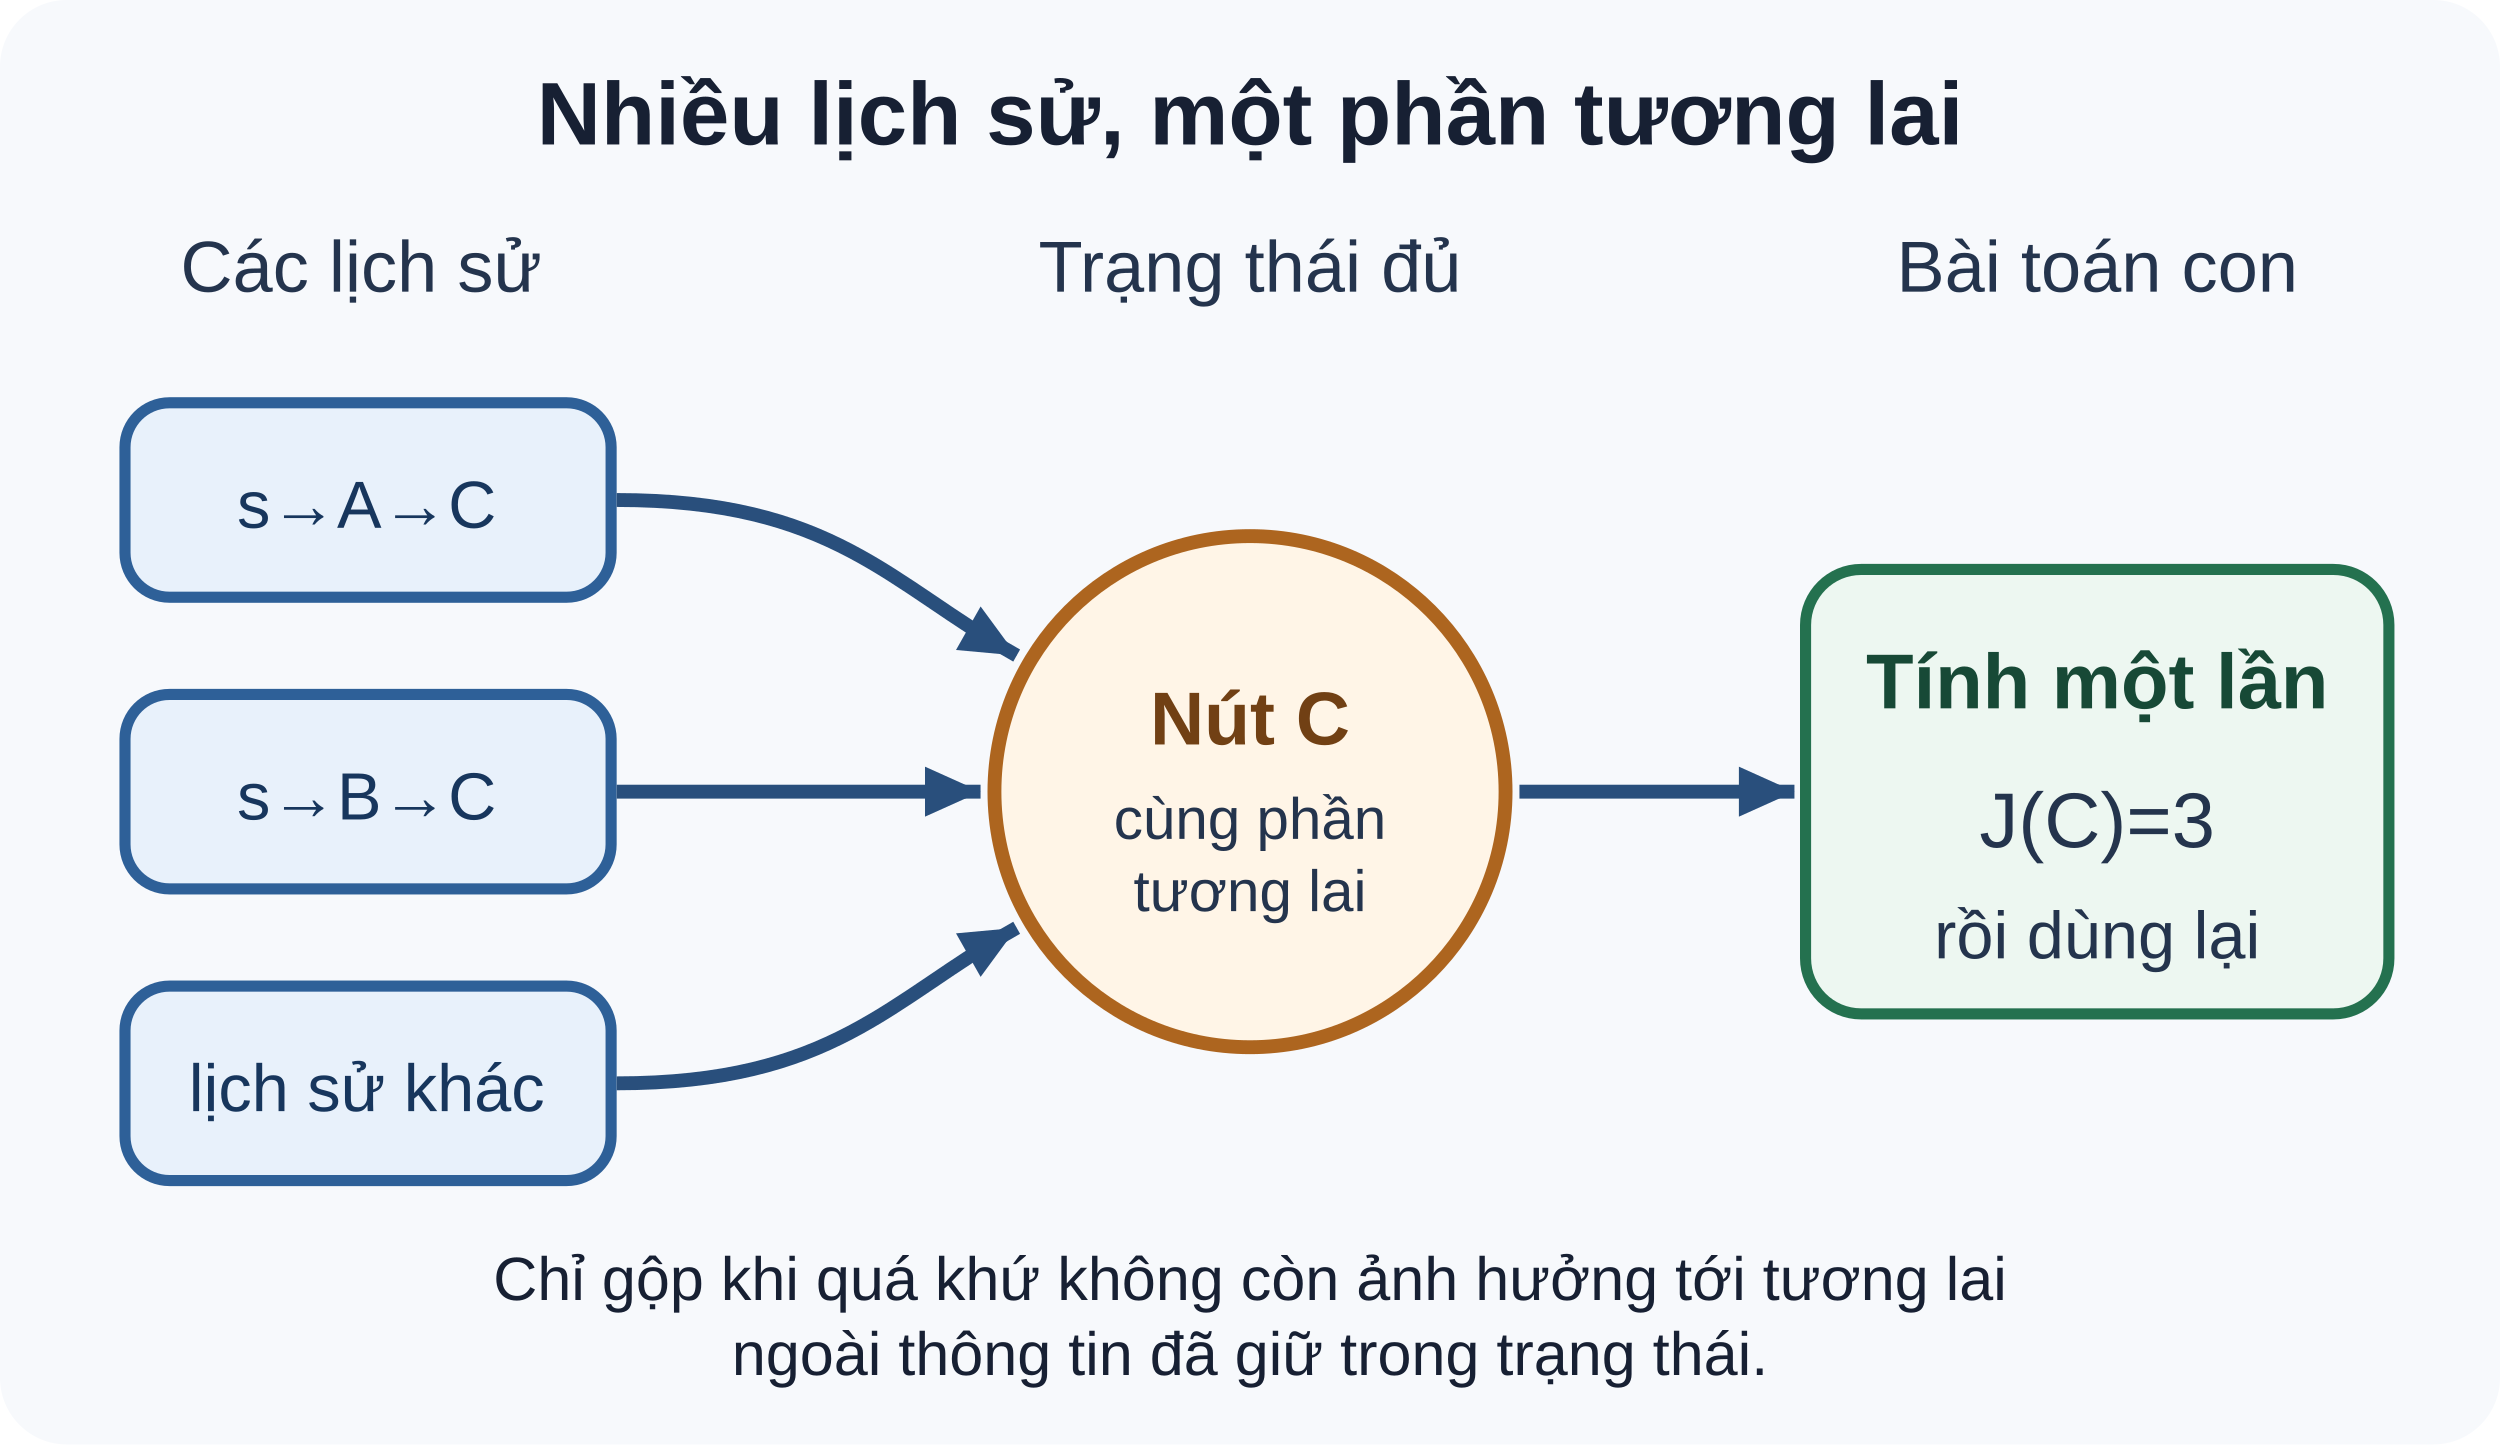
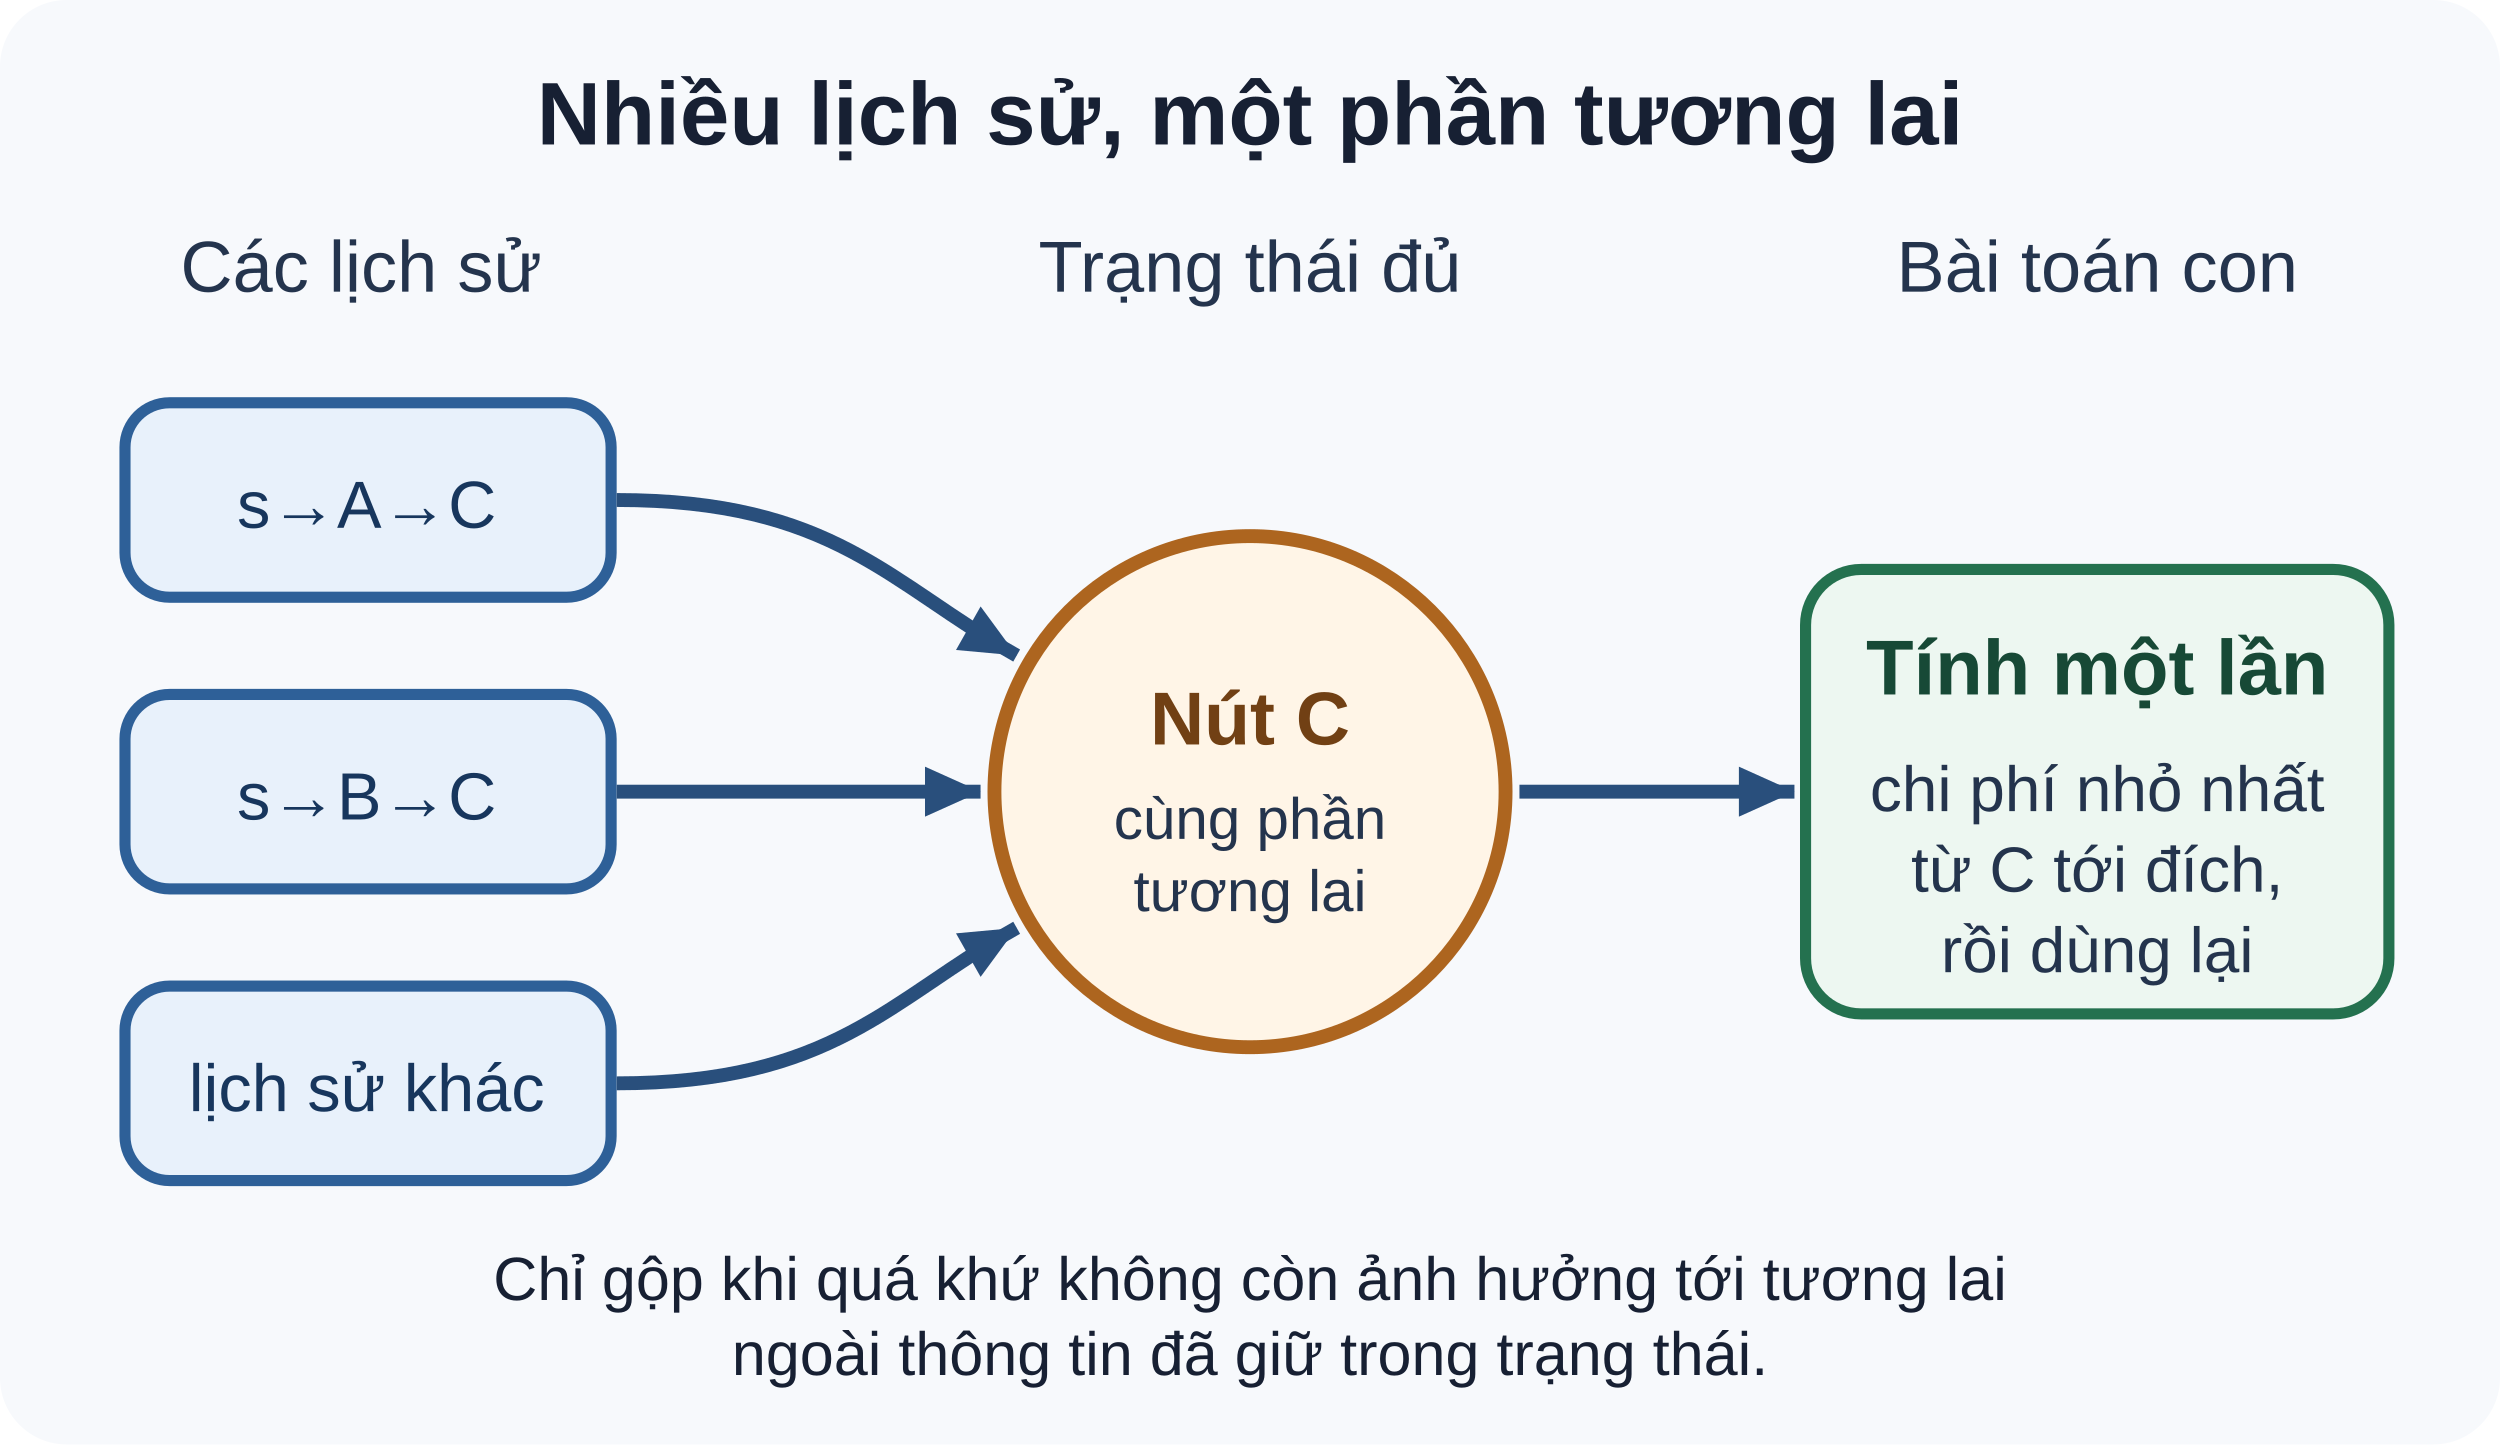
<svg xmlns="http://www.w3.org/2000/svg" viewBox="0 0 900 520" role="img" aria-labelledby="title desc">
  <defs>
    <marker id="arrow" markerUnits="userSpaceOnUse" markerWidth="22" markerHeight="22" refX="20" refY="11" orient="auto">
      <path d="M0,2 L20,11 L0,20 z" fill="#294f7c" />
    </marker>
  </defs>
  <rect width="900" height="520" rx="24" fill="#f7f9fc" />
  <text x="450" y="52" text-anchor="middle" font-family="Arial,sans-serif" font-size="32" font-weight="700" fill="#172033">Nhiều lịch sử, một phần tương lai</text>
  <g font-family="Arial,sans-serif" text-anchor="middle">
    <text x="130" y="105" font-size="26" fill="#24344d">Các lịch sử</text>
    <text x="450" y="105" font-size="26" fill="#24344d">Trạng thái đủ</text>
    <text x="755" y="105" font-size="26" fill="#24344d">Bài toán con</text>
    <g fill="#e8f1fb" stroke="#2e6098" stroke-width="4">
      <rect x="45" y="145" width="175" height="70" rx="16" />
      <rect x="45" y="250" width="175" height="70" rx="16" />
      <rect x="45" y="355" width="175" height="70" rx="16" />
    </g>
    <g font-size="24" fill="#17365d">
      <text x="132" y="190">s→A→C</text>
      <text x="132" y="295">s→B→C</text>
      <text x="132" y="400">lịch sử khác</text>
    </g>
    <circle cx="450" cy="285" r="92" fill="#fff5e7" stroke="#ad651f" stroke-width="5" />
    <text x="450" y="268" font-size="27" font-weight="700" fill="#714014">Nút C</text>
    <text x="450" y="302" font-size="21" fill="#24344d">cùng phần</text>
    <text x="450" y="328" font-size="21" fill="#24344d">tương lai</text>
    <rect x="650" y="205" width="210" height="160" rx="20" fill="#edf7f1" stroke="#24714f" stroke-width="4" />
-     <text x="755" y="255" font-size="28" font-weight="700" fill="#174936">Tính một lần</text>
-     <text x="755" y="305" font-size="28" fill="#24344d">J(C)=3</text>
-     <text x="755" y="345" font-size="24" fill="#24344d">rồi dùng lại</text>
+     <text x="755" y="250" font-size="28" font-weight="700" fill="#174936">Tính một lần</text>
+     <text x="755" y="292" font-size="23" fill="#24344d">chi phí nhỏ nhất</text>
+     <text x="755" y="321" font-size="23" fill="#24344d">từ C tới đích,</text>
+     <text x="755" y="350" font-size="23" fill="#24344d">rồi dùng lại</text>
  </g>
  <g stroke="#294f7c" stroke-width="5" fill="none" marker-end="url(#arrow)">
    <path d="M222 180 C300 180 320 210 366 236" />
    <path d="M222 285 H353" />
    <path d="M222 390 C300 390 320 360 366 334" />
    <path d="M547 285 H646" />
  </g>
  <text x="450" y="468" text-anchor="middle" font-family="Arial,sans-serif" font-size="22" fill="#172033">Chỉ gộp khi quá khứ không còn ảnh hưởng tới tương lai</text>
  <text x="450" y="495" text-anchor="middle" font-family="Arial,sans-serif" font-size="22" fill="#172033">ngoài thông tin đã giữ trong trạng thái.</text>
</svg>
